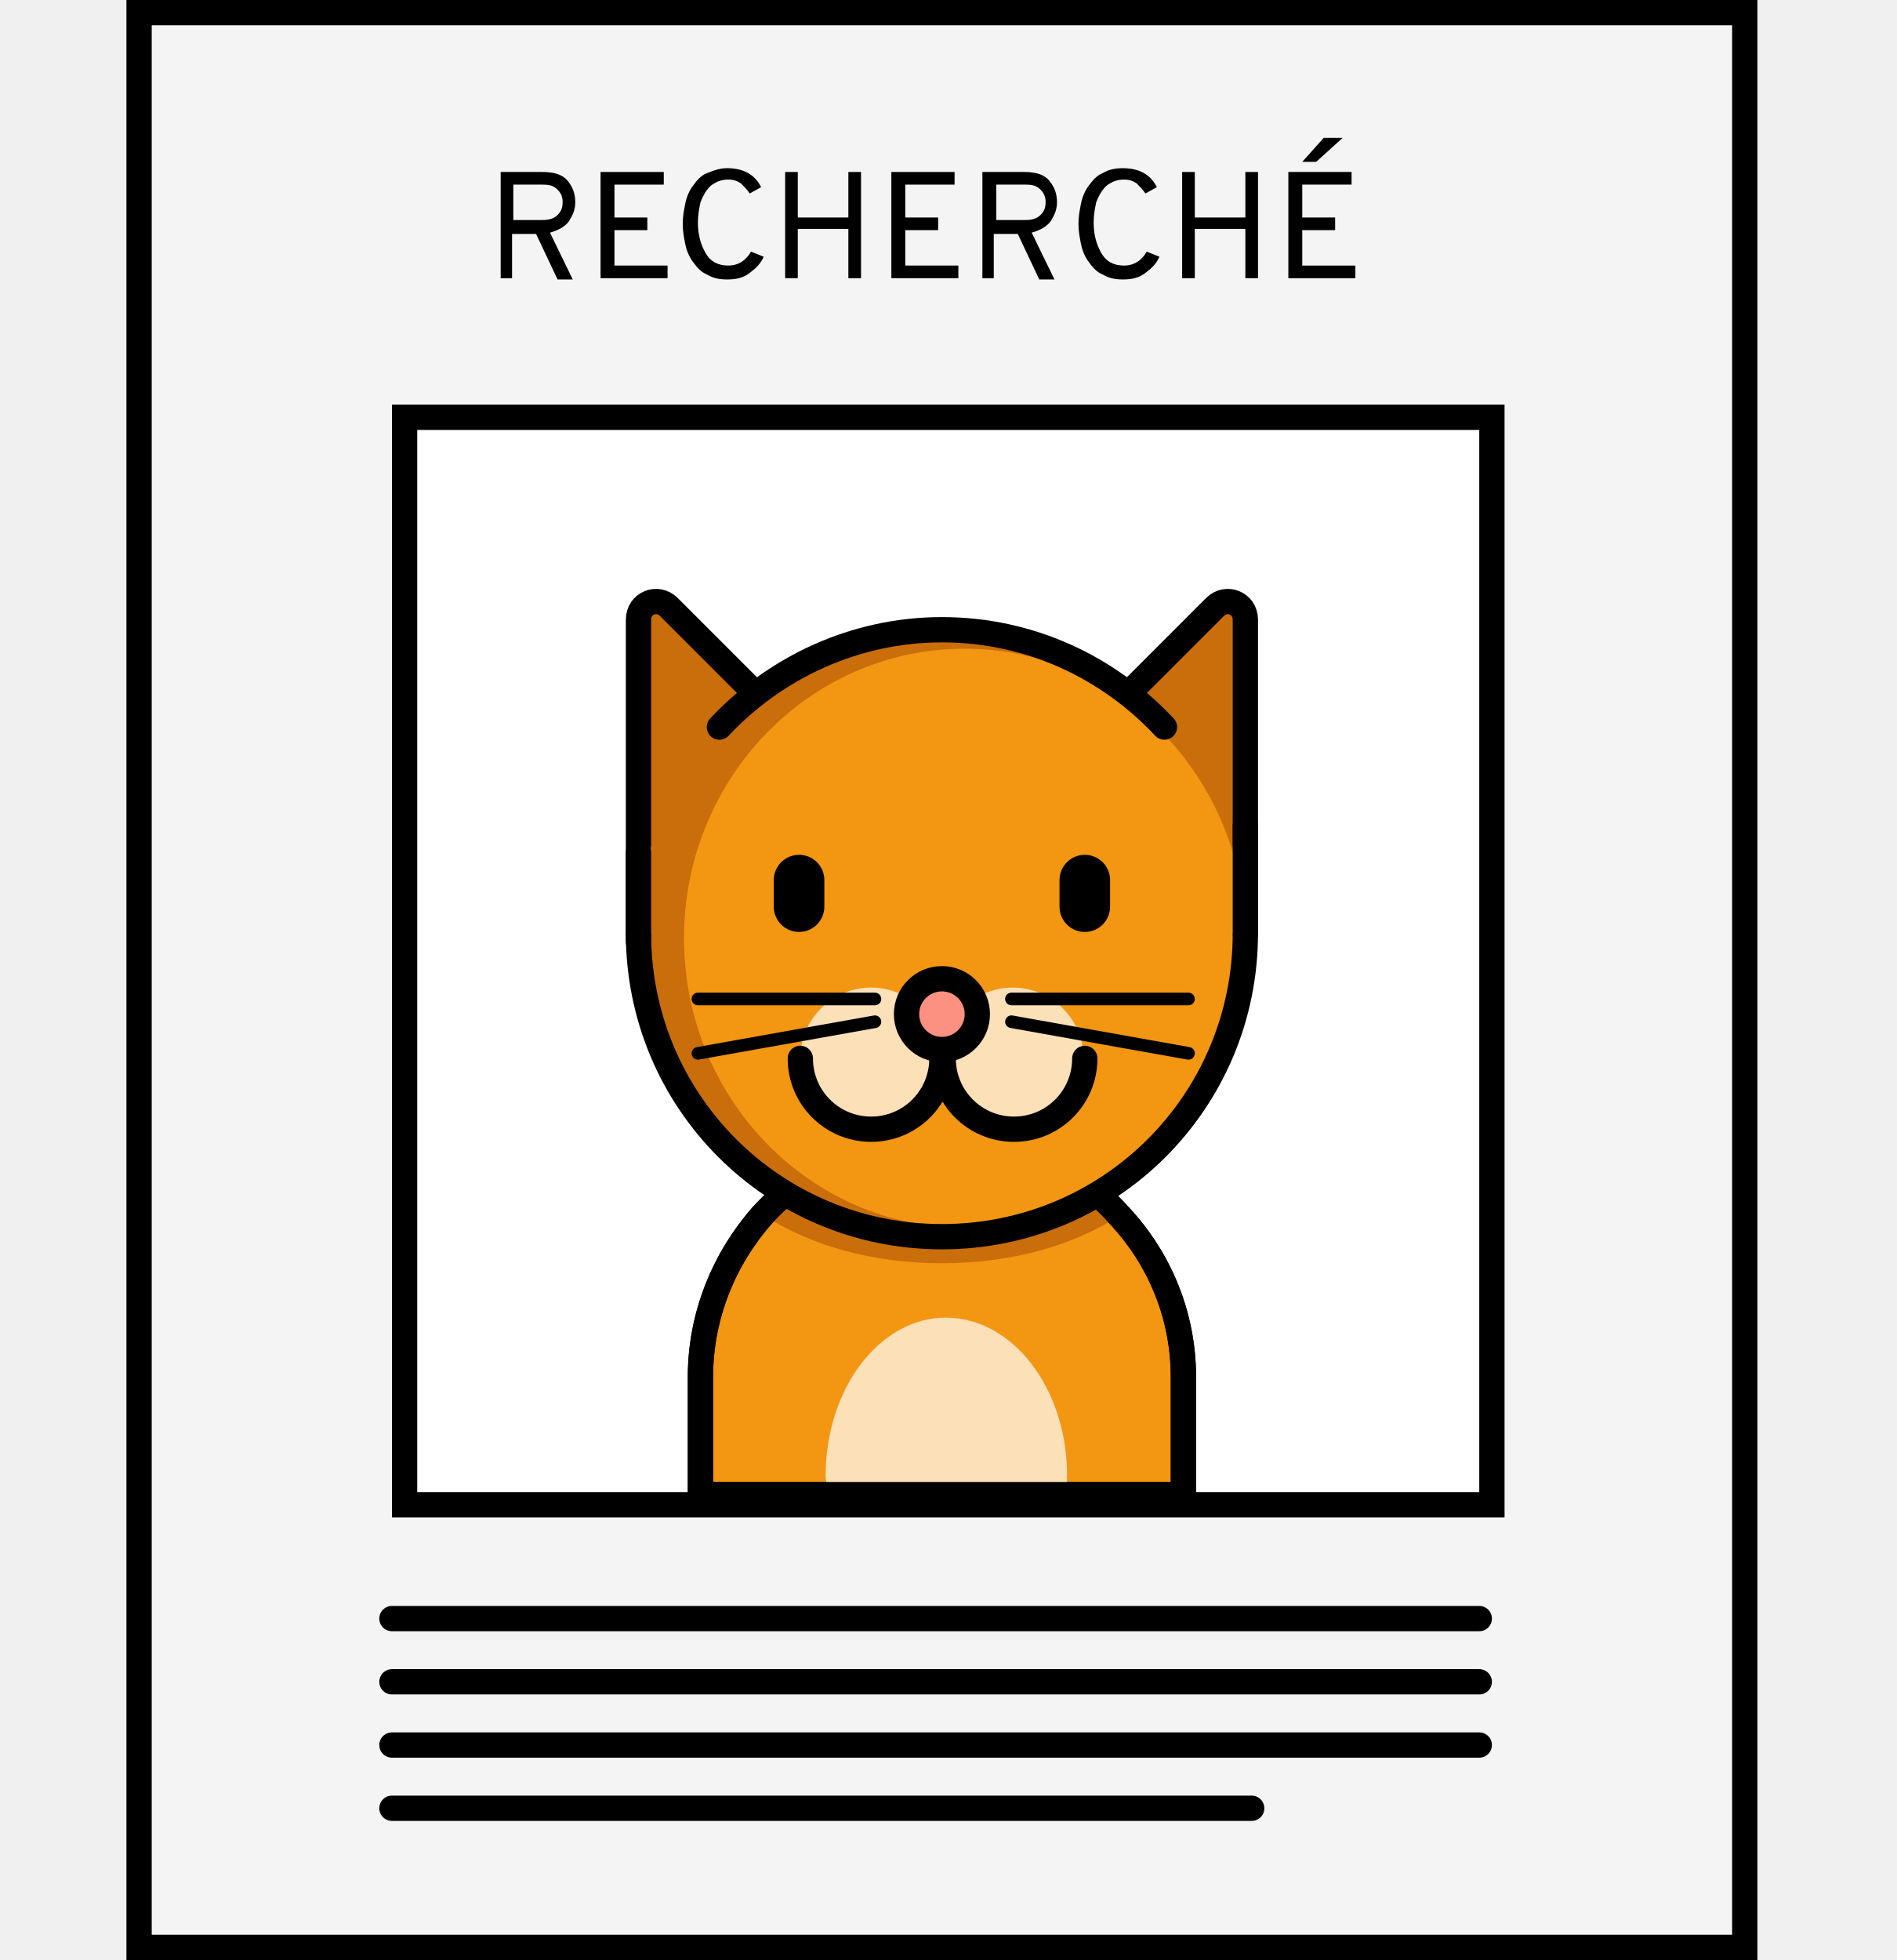
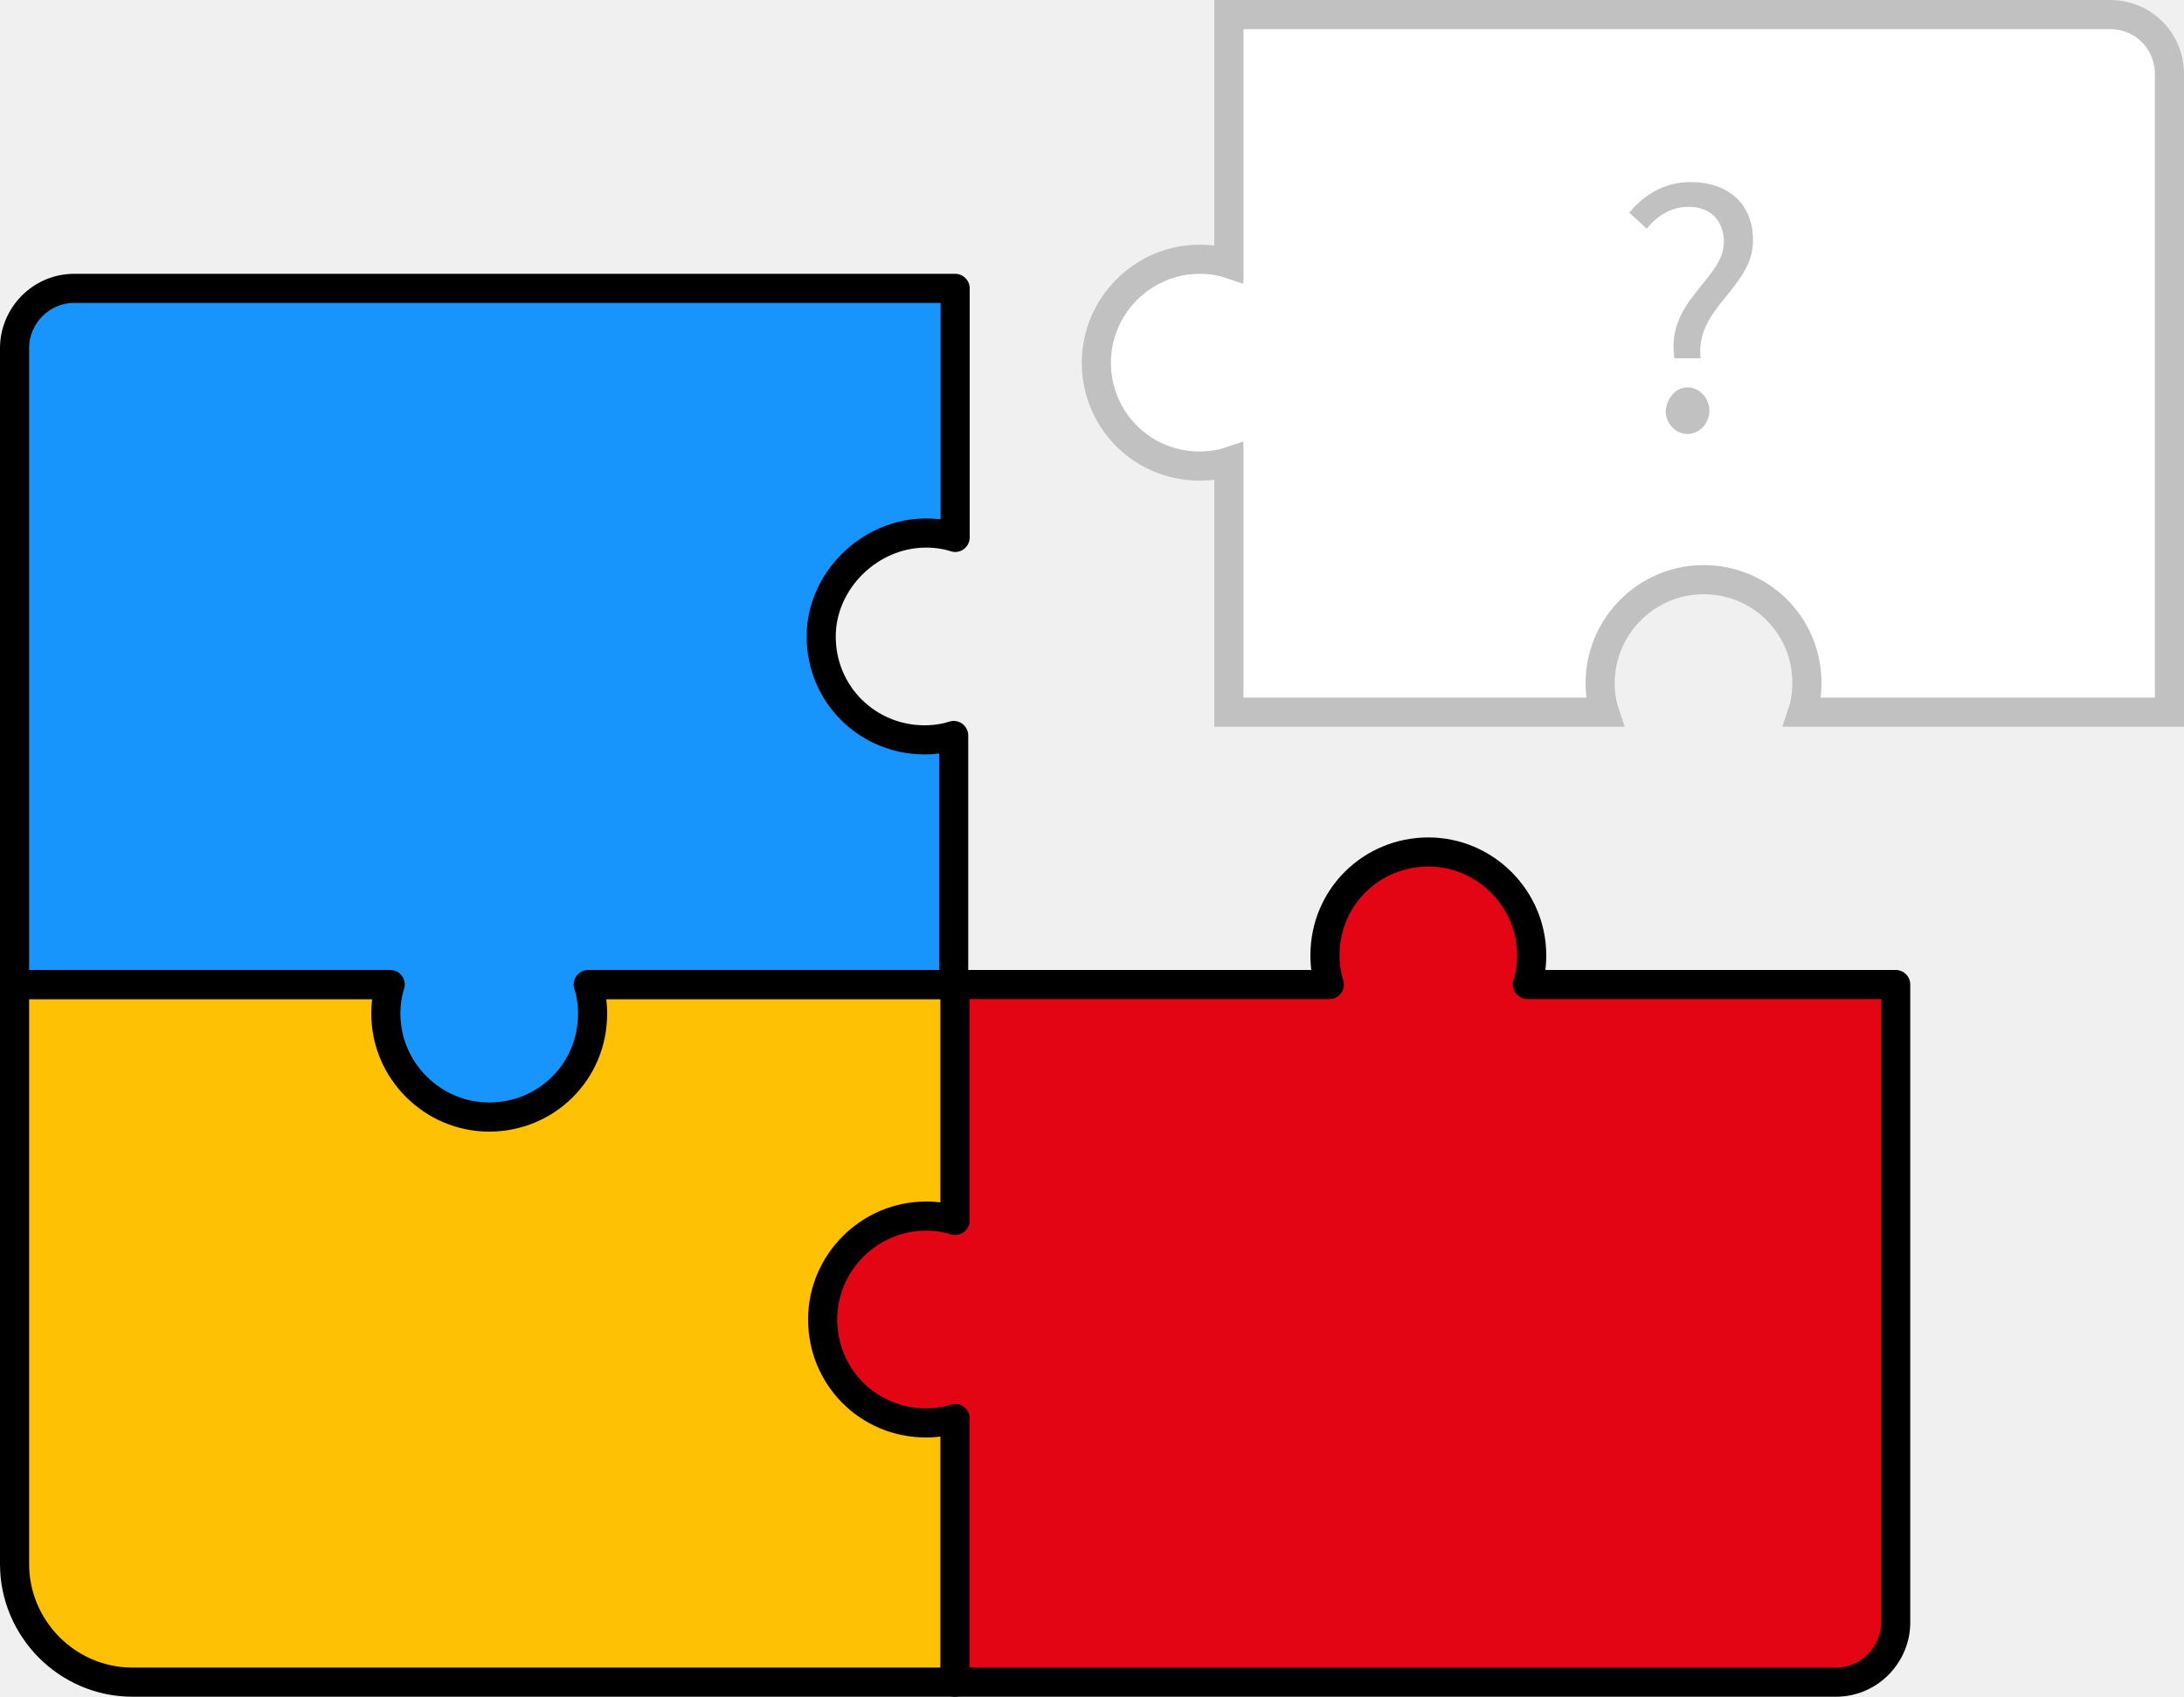
- <svg xmlns="http://www.w3.org/2000/svg" version="1.1" id="m-svg__error-page-not-found" viewBox="0 0 150 155" xml:space="preserve">
-   <rect x="11" y="1" fill="#F4F4F4" stroke="#000000" stroke-width="2" stroke-miterlimit="10" width="127" height="153" />
-   <g enable-background="new    ">
-     <path d="M39.6,22v-8.4h3.3c0.9,0,1.6,0.2,2,0.7c0.4,0.5,0.6,1,0.6,1.7c0,0.6-0.2,1-0.5,1.5c-0.3,0.4-0.8,0.7-1.5,0.9l1.8,3.7h-1.2   l-1.7-3.6h-1.9V22H39.6z M40.6,17.4h2.3c0.5,0,0.9-0.1,1.2-0.4c0.3-0.3,0.4-0.6,0.4-1c0-0.4-0.1-0.7-0.4-1s-0.6-0.4-1.2-0.4h-2.3   V17.4z" />
-     <path d="M47.5,22v-8.4h5v1h-3.9v2.6h2.6v1h-2.6V21h4.2v1H47.5z" />
-     <path d="M57.5,22.1c-0.6,0-1.1-0.1-1.6-0.4c-0.5-0.2-0.8-0.6-1.1-1c-0.3-0.4-0.5-0.9-0.6-1.4s-0.2-1-0.2-1.6c0-0.6,0.1-1.1,0.2-1.6   c0.1-0.5,0.3-1,0.6-1.4s0.6-0.8,1.1-1s1-0.4,1.6-0.4c1.3,0,2.2,0.5,2.7,1.5l-0.9,0.5c-0.2-0.3-0.5-0.6-0.7-0.8   c-0.3-0.2-0.6-0.3-1-0.3c-0.6,0-1,0.2-1.4,0.5c-0.4,0.4-0.6,0.8-0.8,1.3c-0.1,0.5-0.2,1-0.2,1.6c0,0.9,0.2,1.7,0.6,2.4   c0.4,0.7,1,1,1.8,1s1.4-0.4,1.8-1.1l1,0.4c-0.2,0.5-0.6,0.9-1,1.2C58.8,22,58.2,22.1,57.5,22.1z" />
-     <path d="M67.1,22v-3.9h-4V22h-1v-8.4h1v3.6h4v-3.6h1V22H67.1z" />
-     <path d="M70.5,22v-8.4h5v1h-3.9v2.6h2.6v1h-2.6V21h4.2v1H70.5z" />
-     <path d="M77.7,22v-8.4H81c0.9,0,1.6,0.2,2,0.7c0.4,0.5,0.6,1,0.6,1.7c0,0.6-0.2,1-0.5,1.5c-0.3,0.4-0.8,0.7-1.5,0.9l1.8,3.7h-1.2   l-1.7-3.6h-1.9V22H77.7z M78.8,17.4h2.3c0.5,0,0.9-0.1,1.2-0.4c0.3-0.3,0.4-0.6,0.4-1c0-0.4-0.1-0.7-0.4-1s-0.6-0.4-1.2-0.4h-2.3   V17.4z" />
-     <path d="M88.8,22.1c-0.6,0-1.1-0.1-1.6-0.4c-0.5-0.2-0.8-0.6-1.1-1c-0.3-0.4-0.5-0.9-0.6-1.4c-0.1-0.5-0.2-1-0.2-1.6   c0-0.6,0.1-1.1,0.2-1.6s0.3-1,0.6-1.4s0.6-0.8,1.1-1c0.5-0.3,1-0.4,1.6-0.4c1.3,0,2.2,0.5,2.7,1.5l-0.9,0.5   c-0.2-0.3-0.5-0.6-0.7-0.8c-0.3-0.2-0.6-0.3-1-0.3c-0.6,0-1,0.2-1.4,0.5c-0.4,0.4-0.6,0.8-0.8,1.3c-0.1,0.5-0.2,1-0.2,1.6   c0,0.9,0.2,1.7,0.6,2.4c0.4,0.7,1,1,1.8,1c0.8,0,1.4-0.4,1.8-1.1l1,0.4c-0.2,0.5-0.6,0.9-1,1.2C90.1,22,89.5,22.1,88.8,22.1z" />
-     <path d="M98.5,22v-3.9h-4V22h-1v-8.4h1v3.6h4v-3.6h1V22H98.5z" />
-     <path d="M101.9,22v-8.4h5v1h-3.9v2.6h2.6v1h-2.6V21h4.2v1H101.9z M103,12.8l1.7-1.9h1.5l-2.1,1.9H103z" />
-   </g>
-   <rect x="32" y="33" fill="#FFFFFF" stroke="#000000" stroke-width="2" stroke-miterlimit="10" width="86" height="86" />
-   <path fill="#F39612" stroke="#000000" stroke-width="2" stroke-linecap="round" stroke-linejoin="round" stroke-miterlimit="10" d="  M93.6,108.9v9.3H55.4v-9.3c0-4.9,1.9-9.4,4.9-12.8c3.5-3.8,8.5-6.3,14.1-6.3s10.6,2.4,14.1,6.3C91.7,99.5,93.6,104,93.6,108.9z" />
-   <path opacity="0.7" fill="#FFFFFF" enable-background="new    " d="M84.4,116.7c0,0.5,0,0.4-0.1,0.9H65.4c0-0.5-0.1-0.4-0.1-0.9  c0-6.9,4.3-12.5,9.5-12.5C80.1,104.2,84.4,109.8,84.4,116.7z" />
-   <path fill="#C96E0A" d="M88.6,96.1c-3.7,2.4-8.6,3.8-14.1,3.8s-10.4-1.4-14.1-3.8c3.5-3.8,8.5-6.3,14.1-6.3S85.1,92.3,88.6,96.1z" />
-   <path fill="none" stroke="#000000" stroke-width="2" stroke-linecap="round" stroke-linejoin="round" stroke-miterlimit="10" d="  M93.6,108.9v9.3H55.4v-9.3c0-4.9,1.9-9.4,4.9-12.8c3.5-3.8,8.5-6.3,14.1-6.3s10.6,2.4,14.1,6.3C91.7,99.5,93.6,104,93.6,108.9z" />
-   <path fill="#C96E0A" stroke="#000000" stroke-width="2" stroke-linecap="round" stroke-linejoin="round" stroke-miterlimit="10" d="  M98.5,73.8V49c0-1.3-1.5-1.9-2.4-1l-6.8,6.8" />
-   <path fill="#C96E0A" stroke="#000000" stroke-width="2" stroke-linecap="round" stroke-linejoin="round" stroke-miterlimit="10" d="  M50.5,73.8V49c0-1.3,1.5-1.9,2.4-1l6.8,6.8" />
-   <circle fill="#C96E0A" cx="74.5" cy="73.8" r="24" />
-   <ellipse fill="#F39612" cx="76.3" cy="74.2" rx="22.2" ry="22.9" />
-   <line fill="none" stroke="#000000" stroke-width="4" stroke-linecap="round" stroke-linejoin="round" stroke-miterlimit="10" x1="63.2" y1="69.6" x2="63.2" y2="71.7" />
-   <line fill="none" stroke="#000000" stroke-width="4" stroke-linecap="round" stroke-linejoin="round" stroke-miterlimit="10" x1="85.8" y1="69.6" x2="85.8" y2="71.7" />
-   <path fill="none" stroke="#000000" stroke-width="2" stroke-miterlimit="10" d="M98.5,73.8c0,13.3-10.7,24-24,24s-24-10.7-24-24" />
-   <path fill="none" stroke="#000000" stroke-width="2" stroke-linecap="round" stroke-linejoin="round" stroke-miterlimit="10" d="  M56.9,57.5c4.4-4.7,10.7-7.7,17.6-7.7c7,0,13.2,3,17.6,7.7" />
-   <line fill="none" stroke="#000000" stroke-width="2" stroke-linecap="round" stroke-linejoin="round" stroke-miterlimit="10" x1="50.5" y1="74.5" x2="50.5" y2="67.4" />
-   <line fill="none" stroke="#000000" stroke-width="2" stroke-linecap="round" stroke-linejoin="round" stroke-miterlimit="10" x1="98.5" y1="73.8" x2="98.5" y2="65.3" />
-   <circle opacity="0.7" fill="#FFFFFF" enable-background="new    " cx="68.9" cy="83.7" r="5.6" />
-   <circle opacity="0.7" fill="#FFFFFF" enable-background="new    " cx="80.1" cy="83.7" r="5.6" />
-   <circle fill="#FC9081" stroke="#000000" stroke-width="2" stroke-linecap="round" stroke-linejoin="round" stroke-miterlimit="10" cx="74.5" cy="80.2" r="2.8" />
-   <path fill="none" stroke="#000000" stroke-width="2" stroke-linecap="round" stroke-linejoin="round" stroke-miterlimit="10" d="  M74.5,83.7c0,3.1-2.5,5.6-5.6,5.6s-5.6-2.5-5.6-5.6" />
-   <path fill="none" stroke="#000000" stroke-width="2" stroke-linecap="round" stroke-linejoin="round" stroke-miterlimit="10" d="  M85.8,83.7c0,3.1-2.5,5.6-5.6,5.6s-5.6-2.5-5.6-5.6" />
-   <line fill="none" stroke="#000000" stroke-width="2" stroke-linecap="round" stroke-linejoin="round" stroke-miterlimit="10" x1="31" y1="128" x2="117" y2="128" />
-   <line fill="none" stroke="#000000" stroke-width="2" stroke-linecap="round" stroke-linejoin="round" stroke-miterlimit="10" x1="31" y1="133" x2="117" y2="133" />
-   <line fill="none" stroke="#000000" stroke-width="2" stroke-linecap="round" stroke-linejoin="round" stroke-miterlimit="10" x1="31" y1="138" x2="117" y2="138" />
-   <line fill="none" stroke="#000000" stroke-width="2" stroke-linecap="round" stroke-linejoin="round" stroke-miterlimit="10" x1="31" y1="143" x2="99" y2="143" />
-   <line fill="none" stroke="#000000" stroke-linecap="round" stroke-linejoin="round" stroke-miterlimit="10" x1="80" y1="79" x2="94" y2="79" />
-   <line fill="none" stroke="#000000" stroke-linecap="round" stroke-linejoin="round" stroke-miterlimit="10" x1="80" y1="80.8" x2="94" y2="83.3" />
-   <line fill="none" stroke="#000000" stroke-linecap="round" stroke-linejoin="round" stroke-miterlimit="10" x1="69.2" y1="79" x2="55.2" y2="79" />
-   <line fill="none" stroke="#000000" stroke-linecap="round" stroke-linejoin="round" stroke-miterlimit="10" x1="69.2" y1="80.8" x2="55.2" y2="83.3" />
+ <svg xmlns="http://www.w3.org/2000/svg" version="1.1" id="m-svg__error-missing-resources" viewBox="0 0 150 116.5" xml:space="preserve">
+   <path fill="#FFC103" stroke="#000000" stroke-width="2" stroke-linecap="round" stroke-linejoin="round" stroke-miterlimit="10" d="     M65.6,115.5H9.1c-4.5,0-8.1-3.7-8.1-8.1V67.6h64.6V115.5z" />
+   <path fill="#E30513" stroke="#000000" stroke-width="2" stroke-linecap="round" stroke-linejoin="round" stroke-miterlimit="10" d="     M130.2,67.6v43.8c0,2.2-1.8,4.1-4.1,4.1H65.6V97.4c-0.6,0.2-1.3,0.3-2,0.3c-4,0-7.1-3.2-7.1-7.1s3.2-7.1,7.1-7.1     c0.7,0,1.4,0.1,2,0.3V67.6h25.7c-0.2-0.6-0.3-1.3-0.3-2c0-4,3.2-7.1,7.1-7.1s7.1,3.2,7.1,7.1c0,0.7-0.1,1.4-0.3,2H130.2z" />
+   <path fill="#1895FD" stroke="#000000" stroke-width="2" stroke-linecap="round" stroke-linejoin="round" stroke-miterlimit="10" d="     M56.4,43.7c0,4,3.2,7.1,7.1,7.1c0.7,0,1.4-0.1,2-0.3v17.1H40.4c0.2,0.6,0.3,1.3,0.3,2c0,4-3.2,7.1-7.1,7.1s-7.1-3.2-7.1-7.1     c0-0.7,0.1-1.4,0.3-2H1V23.9c0-2.2,1.8-4.1,4.1-4.1h60.5v17.1c-0.6-0.2-1.3-0.3-2-0.3C59.7,36.6,56.4,39.9,56.4,43.7z" />
+   <path fill="#FFFFFF" stroke="#C1C1C1" stroke-width="2" stroke-miterlimit="10" d="M149,5.1v43.8h-25.2c0.2-0.6,0.3-1.3,0.3-2     c0-4-3.2-7.1-7.1-7.1s-7.1,3.2-7.1,7.1c0,0.7,0.1,1.4,0.3,2H84.4V31.7c-0.6,0.2-1.3,0.3-2,0.3c-4,0-7.1-3.2-7.1-7.1     s3.2-7.1,7.1-7.1c0.7,0,1.4,0.1,2,0.3V1h60.5C147.2,1,149,2.8,149,5.1z" />
+   <path fill="#C1C1C1" d="M118.4,16.6c0-1.3-0.8-2.4-2.4-2.4c-1.1,0-2.1,0.5-2.9,1.5l-1.2-1.1c1-1.2,2.4-2.1,4.2-2.1     c2.6,0,4.3,1.5,4.3,4c0,3.3-4,4.6-3.6,8.1H115C114.4,20.6,118.4,19.2,118.4,16.6z M115.9,26.6c0.8,0,1.5,0.7,1.5,1.6     c0,0.9-0.7,1.6-1.5,1.6c-0.8,0-1.5-0.7-1.5-1.6C114.5,27.3,115.1,26.6,115.9,26.6z" />
</svg>
